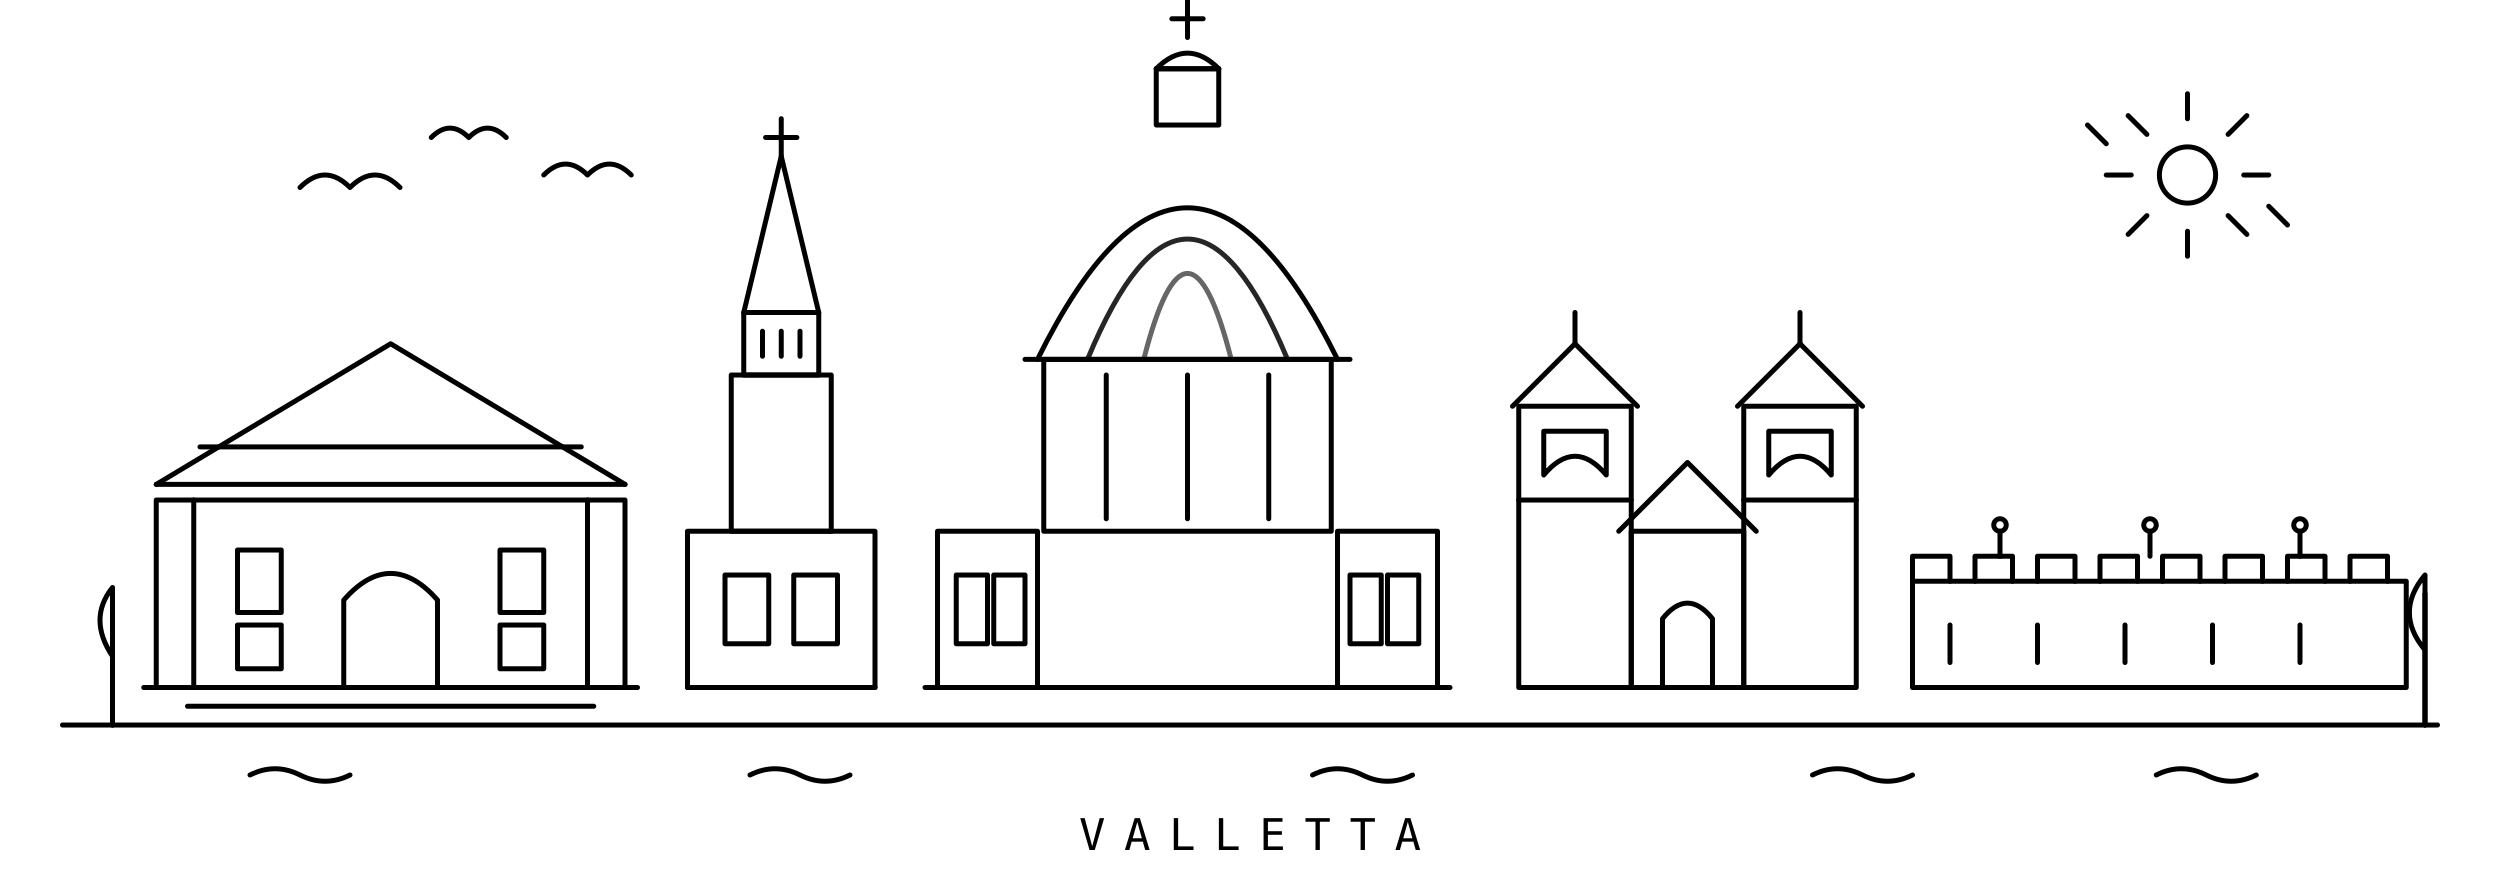
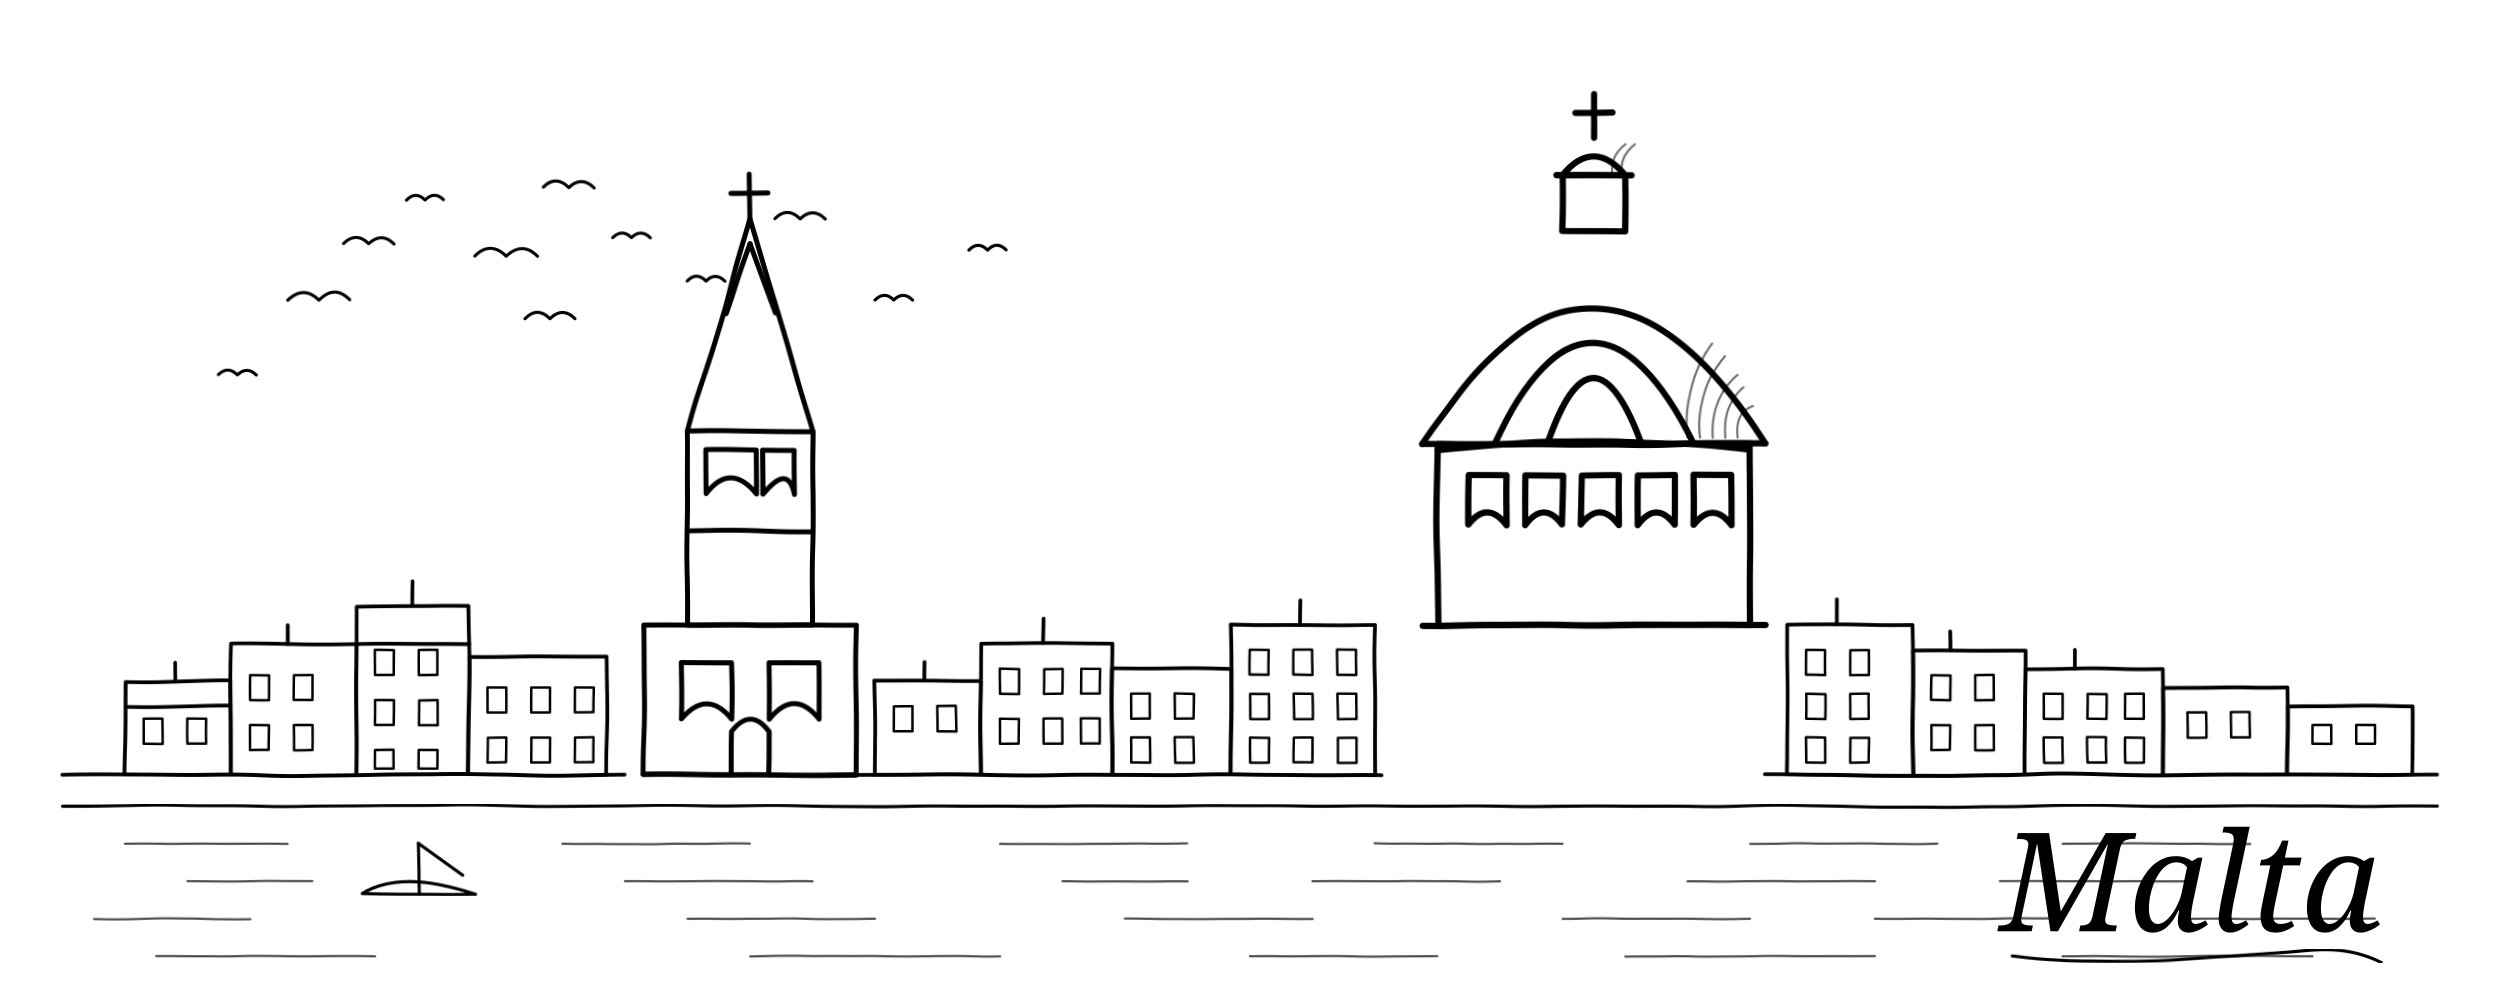
- <svg xmlns="http://www.w3.org/2000/svg" viewBox="0 0 800 280" width="800" height="280" role="img" aria-labelledby="malta-valletta-title malta-valletta-desc" fill="none" stroke="currentColor" stroke-width="1.6" stroke-linecap="round" stroke-linejoin="round">
-   <g aria-hidden="true">
-     <path d="M 96 60 q 8 -8 16 0 q 8 -8 16 0" />
-     <path d="M 138 44 q 6 -6 12 0 q 6 -6 12 0" />
-     <path d="M 174 56 q 7 -7 14 0 q 7 -7 14 0" />
-     <circle cx="700" cy="56" r="9" />
-     <g stroke-linecap="round">
-       <line x1="700" y1="30" x2="700" y2="38" />
-       <line x1="700" y1="74" x2="700" y2="82" />
-       <line x1="674" y1="56" x2="682" y2="56" />
-       <line x1="718" y1="56" x2="726" y2="56" />
-       <line x1="681" y1="37" x2="687" y2="43" />
-       <line x1="713" y1="69" x2="719" y2="75" />
-       <line x1="681" y1="75" x2="687" y2="69" />
-       <line x1="713" y1="43" x2="719" y2="37" />
-       <line x1="668" y1="40" x2="674" y2="46" />
-       <line x1="726" y1="66" x2="732" y2="72" />
-     </g>
-   </g>
-   <g>
-     <rect x="50" y="160" width="150" height="60" />
-     <line x1="62" y1="160" x2="62" y2="220" />
-     <line x1="188" y1="160" x2="188" y2="220" />
-     <line x1="50" y1="155" x2="200" y2="155" />
-     <path d="M 50 155 L 125 110 L 200 155" />
-     <line x1="64" y1="143" x2="186" y2="143" />
-     <path d="M 110 220 L 110 192 Q 125 175 140 192 L 140 220" />
-     <rect x="76" y="176" width="14" height="20" />
-     <rect x="76" y="200" width="14" height="14" />
-     <rect x="160" y="176" width="14" height="20" />
-     <rect x="160" y="200" width="14" height="14" />
-     <line x1="46" y1="220" x2="204" y2="220" />
-     <line x1="60" y1="226" x2="190" y2="226" />
-   </g>
-   <g>
-     <rect x="220" y="170" width="60" height="50" />
-     <line x1="220" y1="220" x2="280" y2="220" />
-     <rect x="234" y="120" width="32" height="50" />
-     <rect x="238" y="100" width="24" height="20" />
-     <line x1="244" y1="106" x2="244" y2="114" />
-     <line x1="250" y1="106" x2="250" y2="114" />
-     <line x1="256" y1="106" x2="256" y2="114" />
-     <path d="M 238 100 L 250 50 L 262 100" />
-     <line x1="250" y1="50" x2="250" y2="38" />
-     <line x1="245" y1="44" x2="255" y2="44" />
-     <rect x="232" y="184" width="14" height="22" />
-     <rect x="254" y="184" width="14" height="22" />
-   </g>
-   <g>
-     <rect x="300" y="170" width="32" height="50" />
-     <rect x="428" y="170" width="32" height="50" />
-     <line x1="296" y1="220" x2="464" y2="220" />
-     <rect x="334" y="115" width="92" height="55" />
-     <line x1="354" y1="120" x2="354" y2="166" />
-     <line x1="380" y1="120" x2="380" y2="166" />
-     <line x1="406" y1="120" x2="406" y2="166" />
-     <line x1="328" y1="115" x2="432" y2="115" />
-     <path d="M 332 115 Q 380 18 428 115" />
-     <path d="M 348 115 Q 380 38 412 115" opacity="0.85" />
-     <path d="M 366 115 Q 380 60 394 115" opacity="0.6" />
-     <rect x="370" y="22" width="20" height="18" />
-     <line x1="370" y1="22" x2="390" y2="22" />
-     <path d="M 370 22 Q 380 12 390 22" />
-     <line x1="380" y1="12" x2="380" y2="0" />
-     <line x1="375" y1="6" x2="385" y2="6" />
-     <rect x="306" y="184" width="10" height="22" />
-     <rect x="318" y="184" width="10" height="22" />
-     <rect x="432" y="184" width="10" height="22" />
-     <rect x="444" y="184" width="10" height="22" />
-   </g>
-   <g>
-     <rect x="486" y="130" width="36" height="90" />
-     <line x1="486" y1="160" x2="522" y2="160" />
-     <path d="M 494 138 L 494 152 Q 504 140 514 152 L 514 138 Z" />
-     <path d="M 484 130 L 504 110 L 524 130" />
-     <line x1="504" y1="110" x2="504" y2="100" />
-     <rect x="558" y="130" width="36" height="90" />
-     <line x1="558" y1="160" x2="594" y2="160" />
-     <path d="M 566 138 L 566 152 Q 576 140 586 152 L 586 138 Z" />
-     <path d="M 556 130 L 576 110 L 596 130" />
-     <line x1="576" y1="110" x2="576" y2="100" />
-     <rect x="522" y="170" width="36" height="50" />
-     <path d="M 518 170 L 540 148 L 562 170" />
-     <path d="M 532 220 L 532 198 Q 540 188 548 198 L 548 220" />
-   </g>
-   <g>
-     <rect x="612" y="186" width="158" height="34" />
-     <path d="M 612 186 L 612 178 L 624 178 L 624 186              M 632 186 L 632 178 L 644 178 L 644 186              M 652 186 L 652 178 L 664 178 L 664 186              M 672 186 L 672 178 L 684 178 L 684 186              M 692 186 L 692 178 L 704 178 L 704 186              M 712 186 L 712 178 L 724 178 L 724 186              M 732 186 L 732 178 L 744 178 L 744 186              M 752 186 L 752 178 L 764 178 L 764 186" />
-     <line x1="624" y1="200" x2="624" y2="212" />
-     <line x1="652" y1="200" x2="652" y2="212" />
-     <line x1="680" y1="200" x2="680" y2="212" />
-     <line x1="708" y1="200" x2="708" y2="212" />
-     <line x1="736" y1="200" x2="736" y2="212" />
-     <g>
-       <line x1="640" y1="178" x2="640" y2="170" />
-       <circle cx="640" cy="168" r="2" />
-       <line x1="688" y1="178" x2="688" y2="170" />
-       <circle cx="688" cy="168" r="2" />
-       <line x1="736" y1="178" x2="736" y2="170" />
-       <circle cx="736" cy="168" r="2" />
-     </g>
-   </g>
-   <g aria-hidden="true">
-     <line x1="20" y1="232" x2="780" y2="232" />
-     <path d="M 36 232 L 36 210 Q 28 198 36 188 Q 44 198 36 188 Z" />
-     <line x1="36" y1="232" x2="36" y2="194" />
-     <path d="M 776 232 L 776 208 Q 766 196 776 184 Q 786 196 776 184 Z" />
-     <line x1="776" y1="232" x2="776" y2="190" />
-     <g stroke-linecap="round">
-       <path d="M 80 248 q 8 -4 16 0 q 8 4 16 0" />
-       <path d="M 240 248 q 8 -4 16 0 q 8 4 16 0" />
-       <path d="M 420 248 q 8 -4 16 0 q 8 4 16 0" />
-       <path d="M 580 248 q 8 -4 16 0 q 8 4 16 0" />
-       <path d="M 690 248 q 8 -4 16 0 q 8 4 16 0" />
-     </g>
-   </g>
-   <g aria-hidden="true" stroke="none" fill="currentColor">
-     <text x="400" y="272" text-anchor="middle" font-family="ui-monospace, 'SF Mono', Menlo, Consolas, monospace" font-size="14" letter-spacing="6">VALLETTA</text>
+ <svg xmlns="http://www.w3.org/2000/svg" viewBox="0 0 800 320" width="800" height="320" role="img" aria-labelledby="malta-title malta-desc" fill="none" stroke="currentColor" stroke-linecap="round" stroke-linejoin="round">
+   <defs>
+     <filter id="hand" x="-2%" y="-2%" width="104%" height="104%">
+       <feTurbulence type="fractalNoise" baseFrequency="0.025" numOctaves="2" seed="7" result="n" />
+       <feDisplacementMap in="SourceGraphic" in2="n" scale="1.4" />
+     </filter>
+     <filter id="hand-fine" x="-2%" y="-2%" width="104%" height="104%">
+       <feTurbulence type="fractalNoise" baseFrequency="0.05" numOctaves="2" seed="11" result="n" />
+       <feDisplacementMap in="SourceGraphic" in2="n" scale="0.6" />
+     </filter>
+   </defs>
+   <g filter="url(#hand-fine)" stroke-width="1.0">
+     <path d="M 110 78  q 4 -4 8 0 q 4 -4 8 0" />
+     <path d="M 130 64  q 3 -3 6 0 q 3 -3 6 0" />
+     <path d="M 152 82  q 5 -5 10 0 q 5 -5 10 0" />
+     <path d="M 174 60  q 4 -4 8 0 q 4 -4 8 0" />
+     <path d="M 196 76  q 3 -3 6 0 q 3 -3 6 0" />
+     <path d="M 92 96   q 5 -5 10 0 q 5 -5 10 0" />
+     <path d="M 220 90  q 3 -3 6 0 q 3 -3 6 0" />
+     <path d="M 248 70  q 4 -4 8 0 q 4 -4 8 0" />
+     <path d="M 70 120  q 3 -3 6 0 q 3 -3 6 0" />
+     <path d="M 168 102 q 4 -4 8 0 q 4 -4 8 0" />
+     <path d="M 280 96  q 3 -3 6 0 q 3 -3 6 0" />
+     <path d="M 310 80  q 3 -3 6 0 q 3 -3 6 0" />
+   </g>
+   <g filter="url(#hand)" stroke-width="1.2">
+     <line x1="20" y1="248" x2="200" y2="248" />
+     <rect x="40" y="218" width="34" height="30" />
+     <line x1="40" y1="226" x2="74" y2="226" />
+     <rect x="74" y="206" width="40" height="42" />
+     <rect x="114" y="194" width="36" height="54" />
+     <line x1="114" y1="206" x2="150" y2="206" />
+     <rect x="150" y="210" width="44" height="38" />
+     <line x1="56" y1="218" x2="56" y2="212" />
+     <line x1="92" y1="206" x2="92" y2="200" />
+     <line x1="132" y1="194" x2="132" y2="186" />
+   </g>
+   <g filter="url(#hand-fine)" stroke-width="0.8">
+     <rect x="46" y="230" width="6" height="8" />
+     <rect x="60" y="230" width="6" height="8" />
+     <rect x="80" y="216" width="6" height="8" />
+     <rect x="94" y="216" width="6" height="8" />
+     <rect x="80" y="232" width="6" height="8" />
+     <rect x="94" y="232" width="6" height="8" />
+     <rect x="120" y="208" width="6" height="8" />
+     <rect x="134" y="208" width="6" height="8" />
+     <rect x="120" y="224" width="6" height="8" />
+     <rect x="134" y="224" width="6" height="8" />
+     <rect x="120" y="240" width="6" height="6" />
+     <rect x="134" y="240" width="6" height="6" />
+     <rect x="156" y="220" width="6" height="8" />
+     <rect x="170" y="220" width="6" height="8" />
+     <rect x="184" y="220" width="6" height="8" />
+     <rect x="156" y="236" width="6" height="8" />
+     <rect x="170" y="236" width="6" height="8" />
+     <rect x="184" y="236" width="6" height="8" />
+   </g>
+   <g filter="url(#hand)" stroke-width="1.6">
+     <rect x="206" y="200" width="68" height="48" />
+     <line x1="206" y1="248" x2="274" y2="248" />
+     <rect x="220" y="138" width="40" height="62" />
+     <line x1="220" y1="170" x2="260" y2="170" />
+     <path d="M 226 144 L 226 158 Q 234 148 242 158 L 242 144 Z" />
+     <path d="M 244 144 L 244 158 Q 252 148 254 158 L 254 144 Z" />
+     <path d="M 220 138 L 240 70 L 260 138" />
+     <line x1="232" y1="100" x2="240" y2="78" />
+     <line x1="248" y1="100" x2="240" y2="78" />
+     <line x1="240" y1="70" x2="240" y2="56" />
+     <line x1="234" y1="62" x2="246" y2="62" />
+     <path d="M 218 212 L 218 230 Q 226 220 234 230 L 234 212 Z" />
+     <path d="M 246 212 L 246 230 Q 254 220 262 230 L 262 212 Z" />
+     <path d="M 234 248 L 234 234 Q 240 226 246 234 L 246 248" />
+   </g>
+   <g filter="url(#hand)" stroke-width="1.2">
+     <line x1="274" y1="248" x2="442" y2="248" />
+     <rect x="280" y="218" width="34" height="30" />
+     <rect x="314" y="206" width="42" height="42" />
+     <rect x="356" y="214" width="38" height="34" />
+     <rect x="394" y="200" width="46" height="48" />
+     <line x1="296" y1="218" x2="296" y2="212" />
+     <line x1="334" y1="206" x2="334" y2="198" />
+     <line x1="416" y1="200" x2="416" y2="192" />
+   </g>
+   <g filter="url(#hand-fine)" stroke-width="0.8">
+     <rect x="286" y="226" width="6" height="8" />
+     <rect x="300" y="226" width="6" height="8" />
+     <rect x="320" y="214" width="6" height="8" />
+     <rect x="334" y="214" width="6" height="8" />
+     <rect x="346" y="214" width="6" height="8" />
+     <rect x="320" y="230" width="6" height="8" />
+     <rect x="334" y="230" width="6" height="8" />
+     <rect x="346" y="230" width="6" height="8" />
+     <rect x="362" y="222" width="6" height="8" />
+     <rect x="376" y="222" width="6" height="8" />
+     <rect x="362" y="236" width="6" height="8" />
+     <rect x="376" y="236" width="6" height="8" />
+     <rect x="400" y="208" width="6" height="8" />
+     <rect x="414" y="208" width="6" height="8" />
+     <rect x="428" y="208" width="6" height="8" />
+     <rect x="400" y="222" width="6" height="8" />
+     <rect x="414" y="222" width="6" height="8" />
+     <rect x="428" y="222" width="6" height="8" />
+     <rect x="400" y="236" width="6" height="8" />
+     <rect x="414" y="236" width="6" height="8" />
+     <rect x="428" y="236" width="6" height="8" />
+   </g>
+   <g filter="url(#hand)" stroke-width="2.0">
+     <rect x="460" y="142" width="100" height="58" />
+     <line x1="455" y1="142" x2="565" y2="142" />
+     <line x1="455" y1="200" x2="565" y2="200" />
+     <path d="M 470 152 L 470 168 Q 476 160 482 168 L 482 152 Z" />
+     <path d="M 488 152 L 488 168 Q 494 160 500 168 L 500 152 Z" />
+     <path d="M 506 152 L 506 168 Q 512 160 518 168 L 518 152 Z" />
+     <path d="M 524 152 L 524 168 Q 530 160 536 168 L 536 152 Z" />
+     <path d="M 542 152 L 542 168 Q 548 160 554 168 L 554 152 Z" />
+     <path d="M 455 142 Q 510 56 565 142" />
+     <path d="M 478 142 Q 510 78 542 142" />
+     <path d="M 495 142 Q 510 100 525 142" />
+     <path d="M 460 144 Q 510 138 560 144" />
+     <rect x="500" y="56" width="20" height="18" />
+     <line x1="498" y1="56" x2="522" y2="56" />
+     <path d="M 500 56 Q 510 44 520 56" />
+     <line x1="510" y1="44" x2="510" y2="30" />
+     <line x1="504" y1="36" x2="516" y2="36" />
+   </g>
+   <g filter="url(#hand-fine)" stroke-width="0.7" opacity="0.55">
+     <path d="M 540 140 Q 538 124 548 110" />
+     <path d="M 544 140 Q 542 126 552 114" />
+     <path d="M 548 140 Q 547 128 556 120" />
+     <path d="M 552 140 Q 551 130 558 124" />
+     <path d="M 556 140 Q 555 132 561 130" />
+     <path d="M 516 56 q -1 -6 4 -10" />
+     <path d="M 519 56 q -1 -6 4 -10" />
+   </g>
+   <g filter="url(#hand)" stroke-width="1.2">
+     <line x1="565" y1="248" x2="780" y2="248" />
+     <rect x="572" y="200" width="40" height="48" />
+     <rect x="612" y="208" width="36" height="40" />
+     <rect x="648" y="214" width="44" height="34" />
+     <rect x="692" y="220" width="40" height="28" />
+     <rect x="732" y="226" width="40" height="22" />
+     <line x1="588" y1="200" x2="588" y2="192" />
+     <line x1="624" y1="208" x2="624" y2="202" />
+     <line x1="664" y1="214" x2="664" y2="208" />
+   </g>
+   <g filter="url(#hand-fine)" stroke-width="0.8">
+     <rect x="578" y="208" width="6" height="8" />
+     <rect x="592" y="208" width="6" height="8" />
+     <rect x="578" y="222" width="6" height="8" />
+     <rect x="592" y="222" width="6" height="8" />
+     <rect x="578" y="236" width="6" height="8" />
+     <rect x="592" y="236" width="6" height="8" />
+     <rect x="618" y="216" width="6" height="8" />
+     <rect x="632" y="216" width="6" height="8" />
+     <rect x="618" y="232" width="6" height="8" />
+     <rect x="632" y="232" width="6" height="8" />
+     <rect x="654" y="222" width="6" height="8" />
+     <rect x="668" y="222" width="6" height="8" />
+     <rect x="680" y="222" width="6" height="8" />
+     <rect x="654" y="236" width="6" height="8" />
+     <rect x="668" y="236" width="6" height="8" />
+     <rect x="680" y="236" width="6" height="8" />
+     <rect x="700" y="228" width="6" height="8" />
+     <rect x="714" y="228" width="6" height="8" />
+     <rect x="740" y="232" width="6" height="6" />
+     <rect x="754" y="232" width="6" height="6" />
+   </g>
+   <g filter="url(#hand)" stroke-width="1.0">
+     <line x1="20" y1="258" x2="780" y2="258" />
+     <path d="M 116 286 q 12 -8 36 0 z" />
+     <line x1="134" y1="286" x2="134" y2="270" />
+     <line x1="134" y1="270" x2="148" y2="280" />
+   </g>
+   <g filter="url(#hand-fine)" stroke-width="0.7" opacity="0.7">
+     <line x1="40" y1="270" x2="92" y2="270" />
+     <line x1="180" y1="270" x2="240" y2="270" />
+     <line x1="320" y1="270" x2="380" y2="270" />
+     <line x1="440" y1="270" x2="500" y2="270" />
+     <line x1="560" y1="270" x2="620" y2="270" />
+     <line x1="660" y1="270" x2="720" y2="270" />
+     <line x1="60" y1="282" x2="100" y2="282" />
+     <line x1="200" y1="282" x2="260" y2="282" />
+     <line x1="340" y1="282" x2="380" y2="282" />
+     <line x1="420" y1="282" x2="480" y2="282" />
+     <line x1="540" y1="282" x2="600" y2="282" />
+     <line x1="640" y1="282" x2="700" y2="282" />
+     <line x1="30" y1="294" x2="80" y2="294" />
+     <line x1="220" y1="294" x2="280" y2="294" />
+     <line x1="360" y1="294" x2="420" y2="294" />
+     <line x1="500" y1="294" x2="560" y2="294" />
+     <line x1="600" y1="294" x2="660" y2="294" />
+     <line x1="700" y1="294" x2="760" y2="294" />
+     <line x1="50" y1="306" x2="120" y2="306" />
+     <line x1="240" y1="306" x2="320" y2="306" />
+     <line x1="400" y1="306" x2="460" y2="306" />
+     <line x1="520" y1="306" x2="600" y2="306" />
+     <line x1="660" y1="306" x2="740" y2="306" />
+   </g>
+   <g stroke="none" fill="currentColor">
+     <text x="640" y="298" font-family="'Cormorant Garamond', 'Newsreader', Georgia, serif" font-style="italic" font-weight="500" font-size="44">Malta</text>
+   </g>
+   <g filter="url(#hand-fine)" stroke-width="1.0">
+     <path d="M 644 306 q 30 4 96 -2 q 12 -1 22 4" />
  </g>
</svg>
